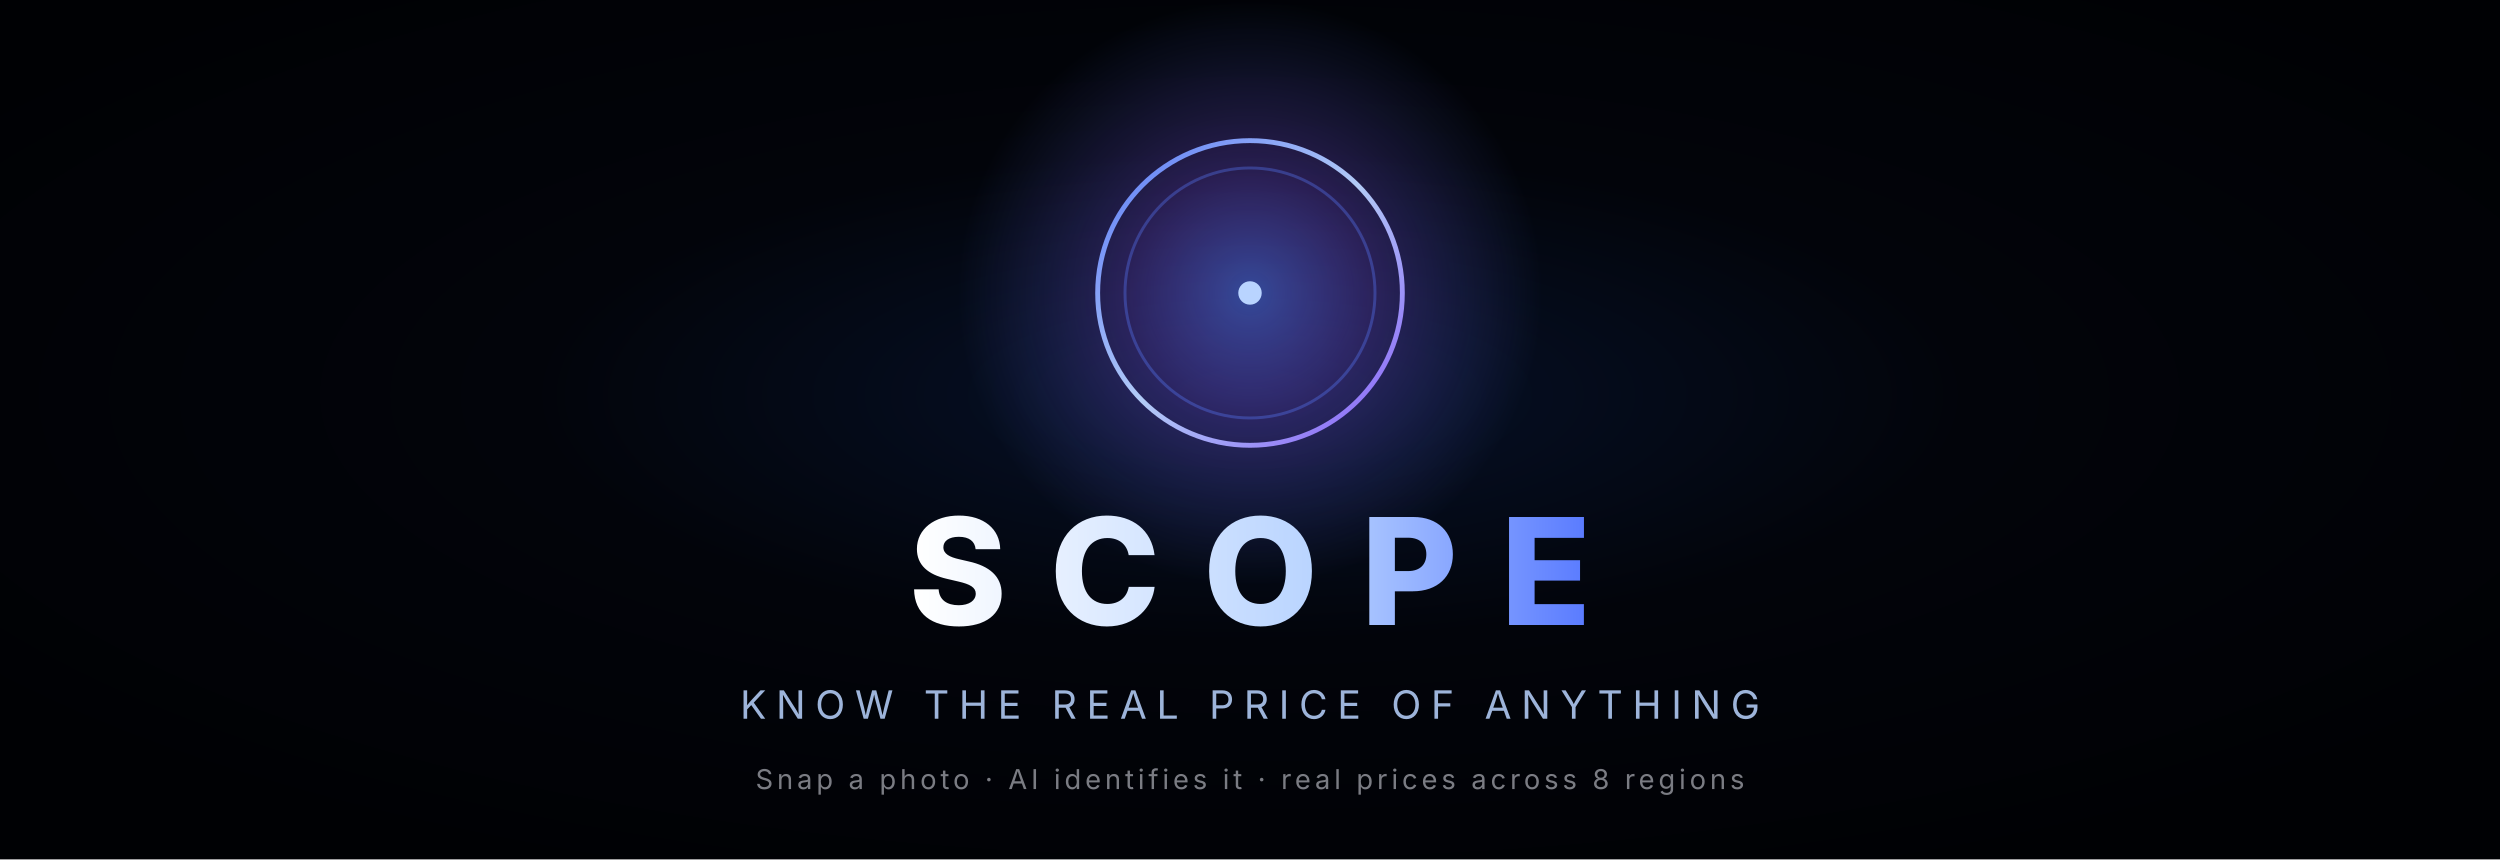
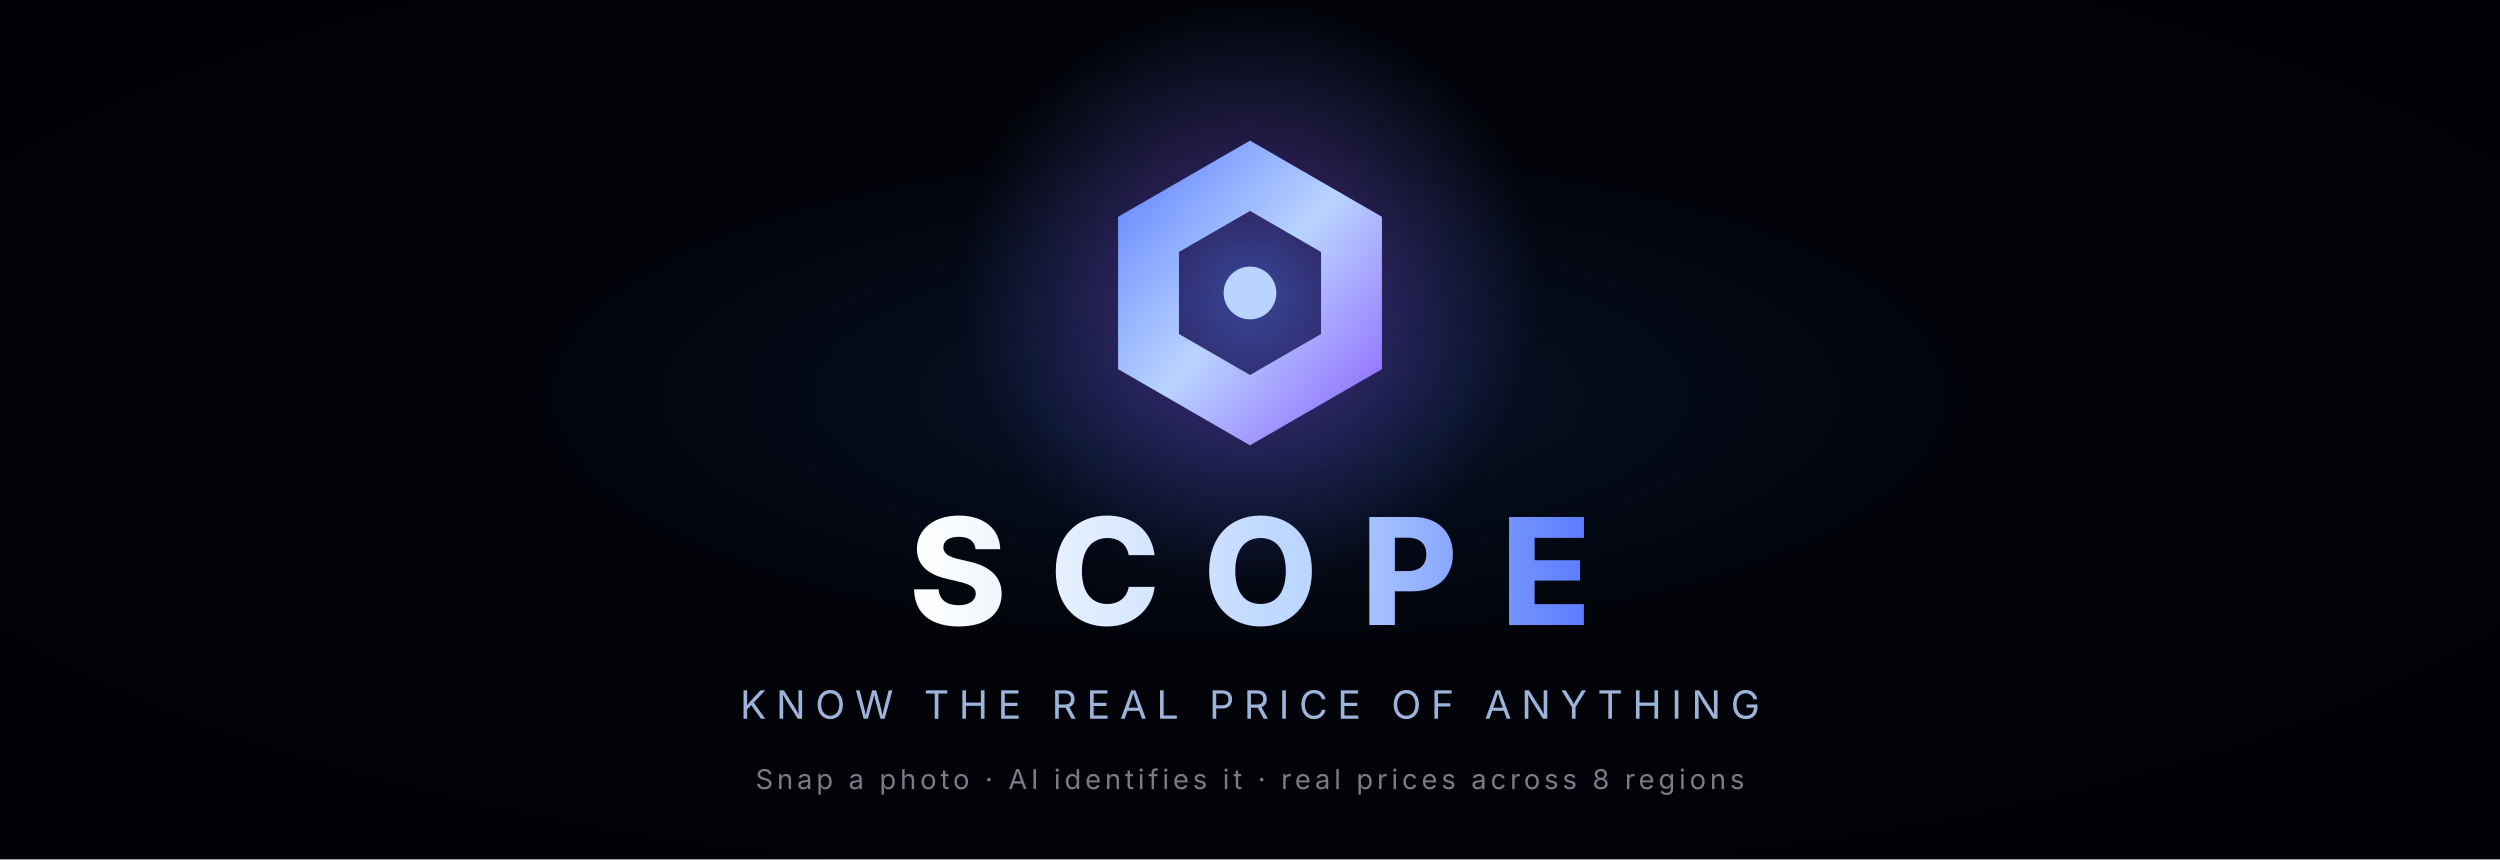
<svg xmlns="http://www.w3.org/2000/svg" width="1280" height="440" viewBox="0 0 1280 440" fill="none" role="img" aria-label="SCOPE — Know the real price of anything">
  <defs>
    <radialGradient id="bg" cx="50%" cy="46%" r="62%">
      <stop offset="0%" stop-color="#07122A" />
      <stop offset="46%" stop-color="#02040A" />
      <stop offset="100%" stop-color="#000104" />
    </radialGradient>
    <radialGradient id="orb" cx="50%" cy="50%" r="50%">
      <stop offset="0%" stop-color="#5B7CFF" stop-opacity="0.55" />
      <stop offset="42%" stop-color="#8B5CFF" stop-opacity="0.28" />
      <stop offset="100%" stop-color="#5B7CFF" stop-opacity="0" />
    </radialGradient>
    <linearGradient id="ring" x1="0%" y1="0%" x2="100%" y2="100%">
      <stop offset="0%" stop-color="#5B7CFF" />
      <stop offset="50%" stop-color="#B9D4FF" />
      <stop offset="100%" stop-color="#8B5CFF" />
    </linearGradient>
    <linearGradient id="word" x1="0%" y1="0%" x2="100%" y2="0%">
      <stop offset="0%" stop-color="#FFFFFF" />
      <stop offset="60%" stop-color="#B9D4FF" />
      <stop offset="100%" stop-color="#5B7CFF" />
    </linearGradient>
  </defs>
  <rect width="1280" height="440" fill="url(#bg)" />
  <g transform="translate(640 150)">
    <circle r="150" fill="url(#orb)" />
-     <circle r="78" fill="none" stroke="url(#ring)" stroke-width="2.5" opacity="0.95" />
-     <circle r="64" fill="none" stroke="#5B7CFF" stroke-opacity="0.35" stroke-width="1.5" />
-     <circle r="6" fill="#B9D4FF" />
-     <g stroke="url(#ring)" stroke-width="2.5" stroke-linecap="round" opacity="0.9">
-       <line x1="0" y1="-78" x2="0" y2="-58" />
-       <line x1="0" y1="78" x2="0" y2="58" />
-       <line x1="-78" y1="0" x2="-58" y2="0" />
-       <line x1="78" y1="0" x2="58" y2="0" />
-     </g>
+     <path fill="url(#ring)" fill-rule="evenodd" d="M0,-78 L67.55,-39 L67.55,39 L0,78 L-67.55,39 L-67.55,-39 Z              M0,-42 L36.37,-21 L36.37,21 L0,42 L-36.37,21 L-36.37,-21 Z" />
+     <circle r="13.5" fill="#B9D4FF" />
  </g>
  <text x="640" y="320" text-anchor="middle" fill="url(#word)" font-family="Inter, system-ui, -apple-system, Segoe UI, Roboto, sans-serif" font-size="76" font-weight="800" letter-spacing="22">SCOPE</text>
  <text x="640" y="368" text-anchor="middle" fill="#B9D4FF" font-family="Inter, system-ui, sans-serif" font-size="20" letter-spacing="5" opacity="0.85">KNOW THE REAL PRICE OF ANYTHING</text>
  <text x="640" y="404" text-anchor="middle" fill="rgba(245,247,255,0.5)" font-family="Inter, system-ui, sans-serif" font-size="14" letter-spacing="2">
        Snap a photo · AI identifies it · real prices across 8 regions</text>
</svg>
